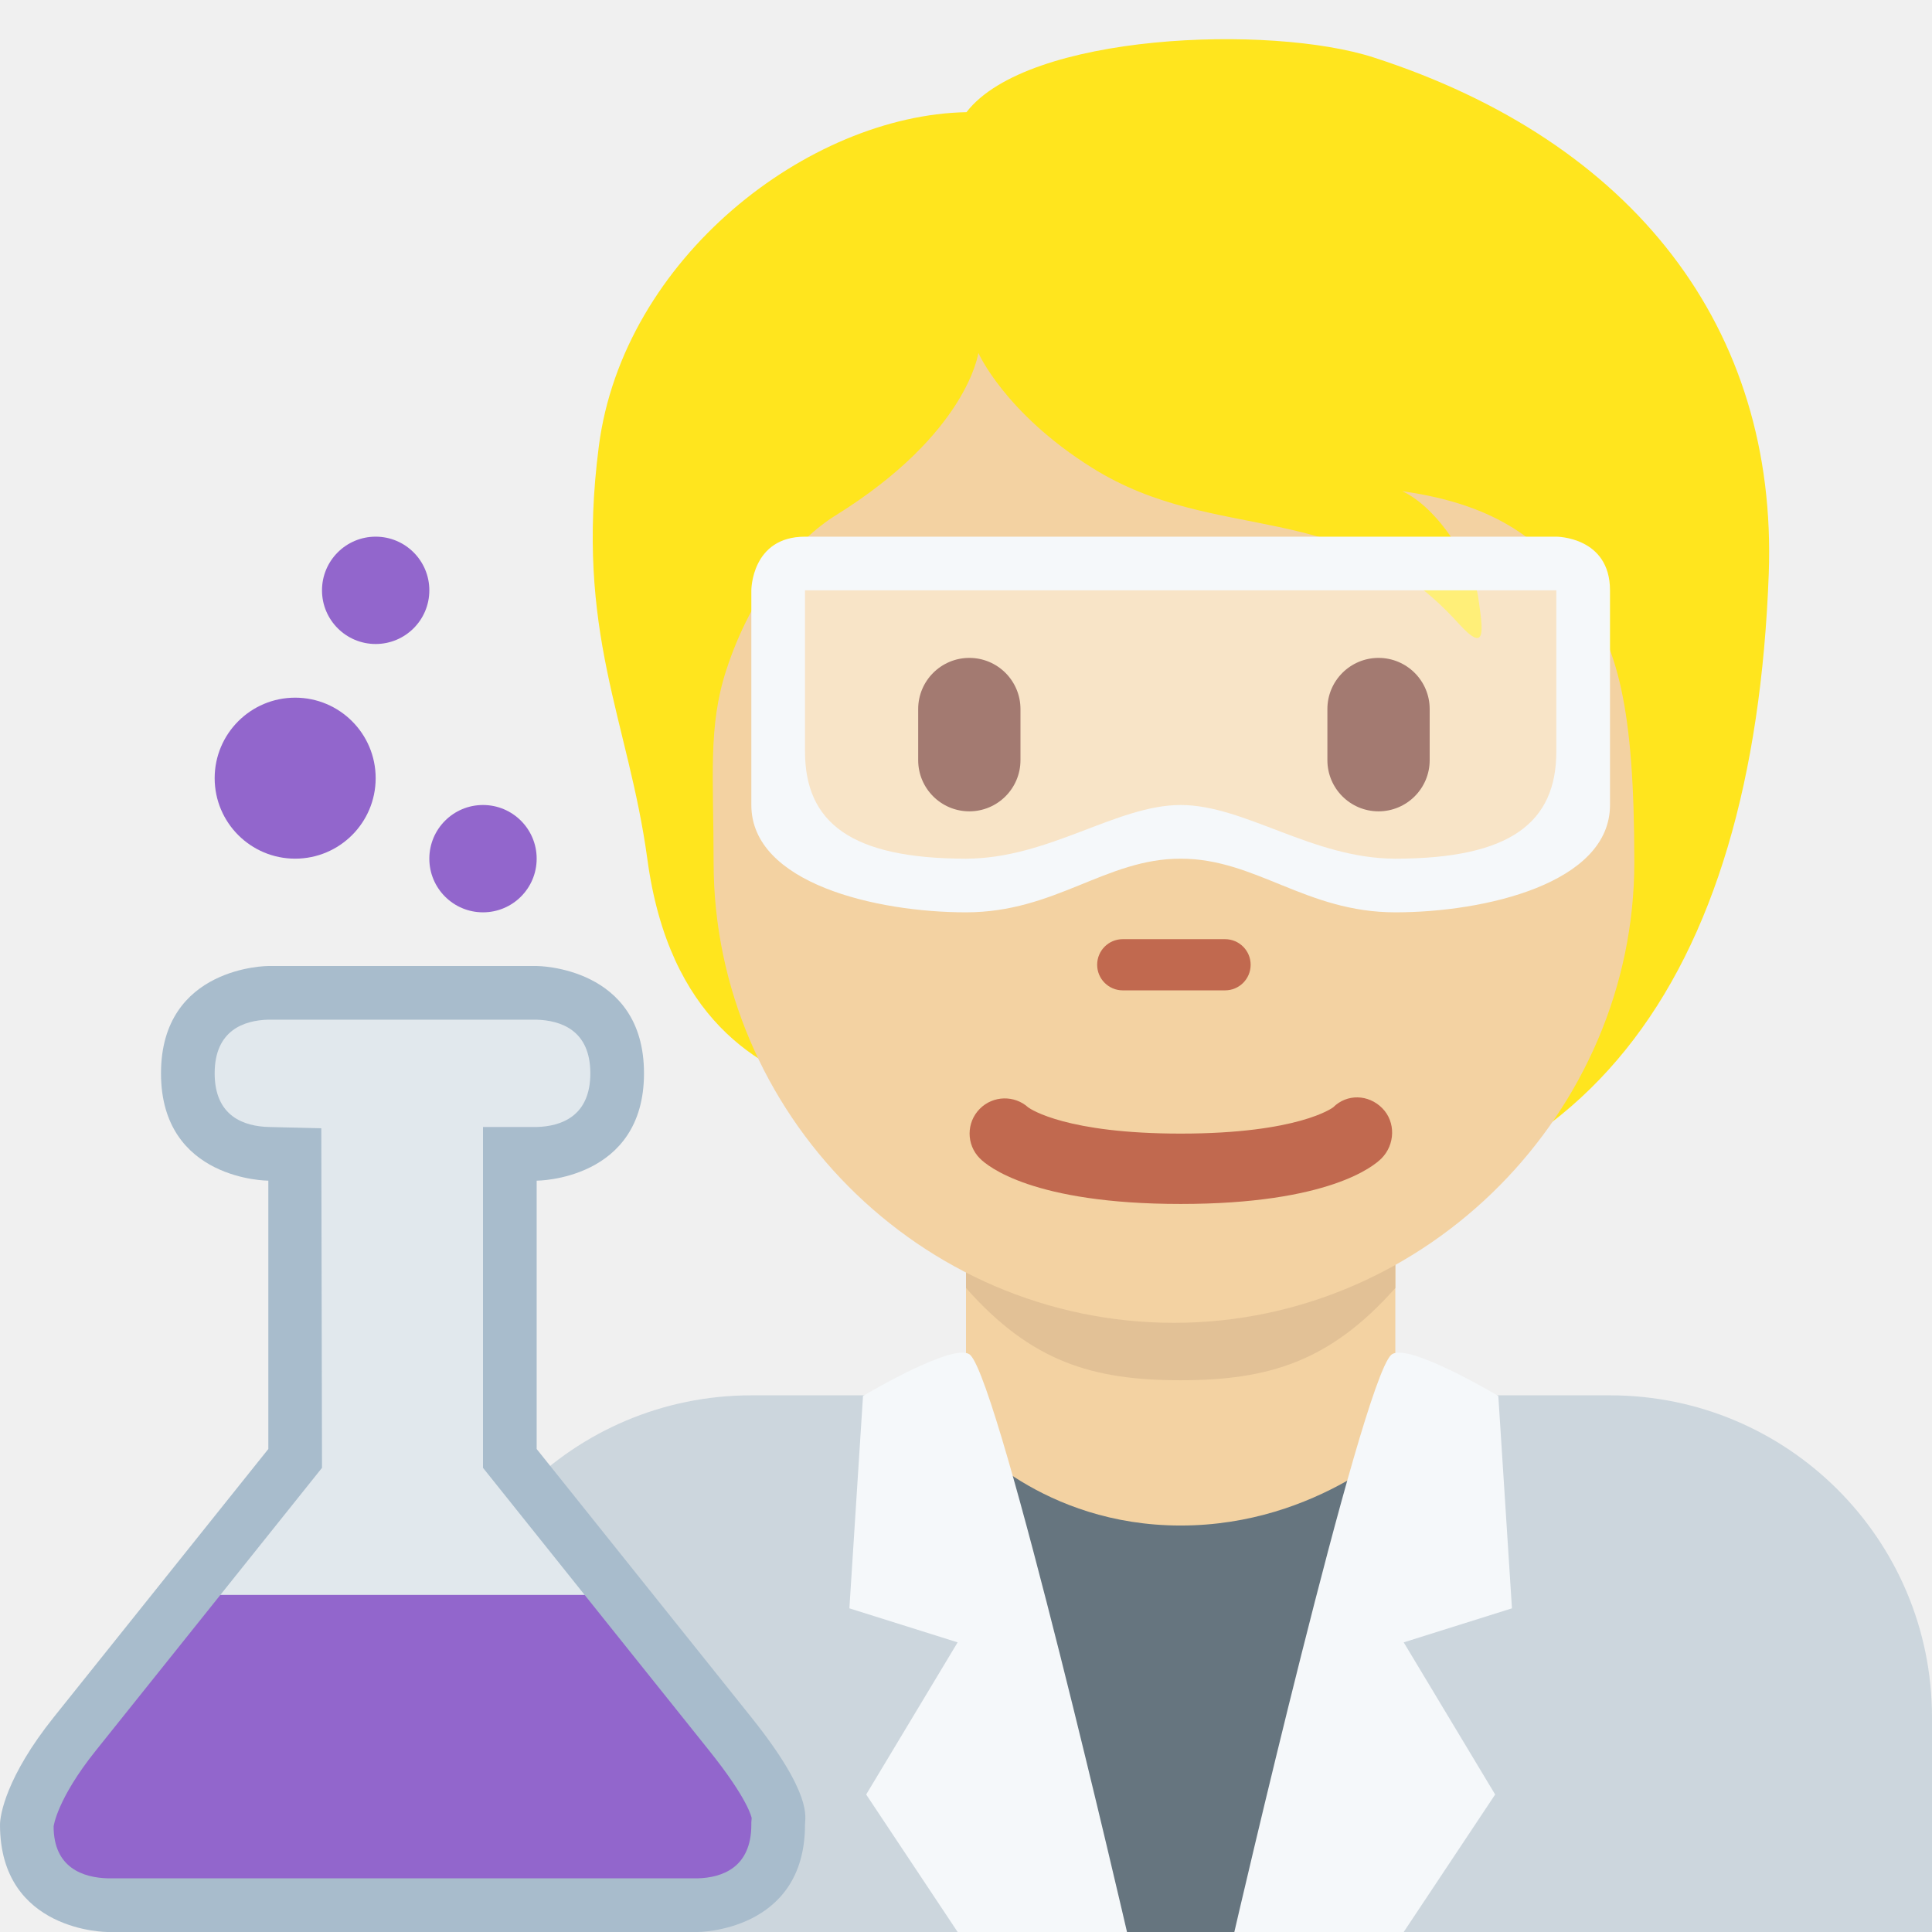
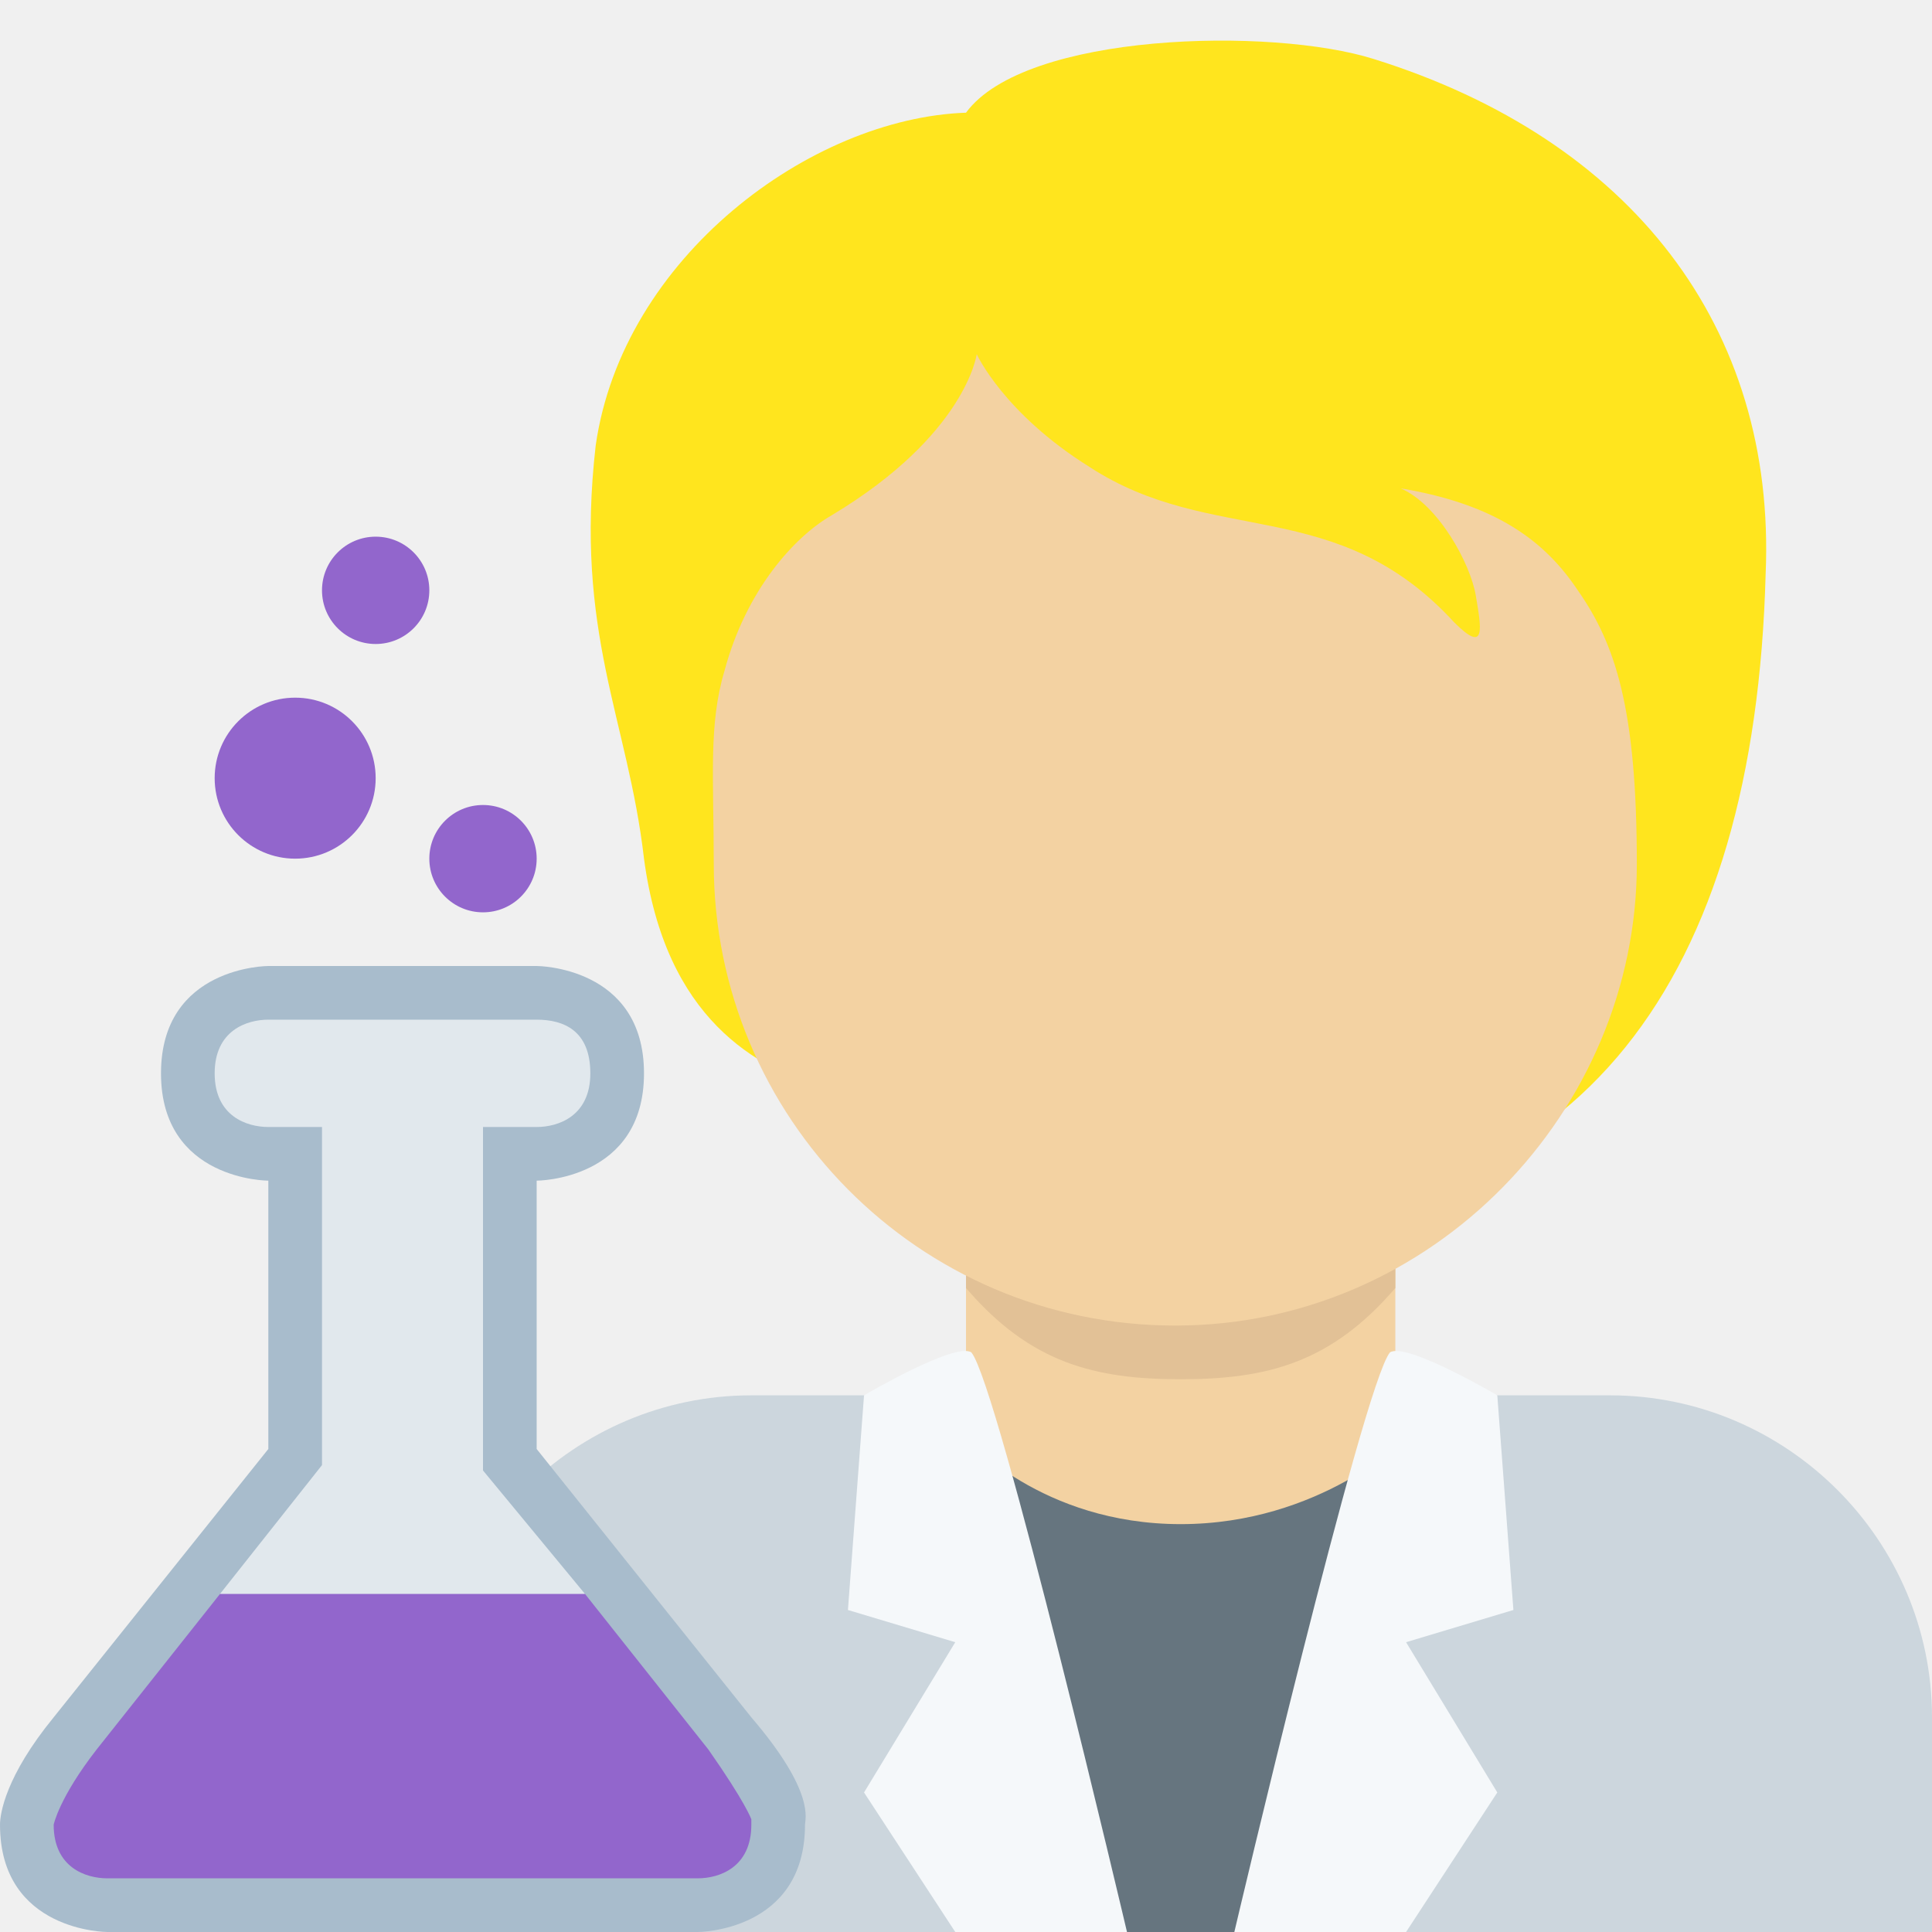
- <svg xmlns="http://www.w3.org/2000/svg" viewBox="0 0 36 36">
-   <path fill="#CCD6DD" d="M36 36v-4c0-3.314-2.686-6-6-6H14c-3.313 0-6 2.686-6 6v4h28z" />
-   <path fill="#F3D2A2" d="M18 27l4 4 4-4v-5h-8z" />
-   <path fill="#E2C196" d="M18 24c1.216 1.374 2.355 1.719 3.996 1.719 1.639 0 2.787-.346 4.004-1.719v-4h-8v4z" />
-   <path fill="#FFE51E" d="M25.597 1.071C23.672.448 19.142.618 18.009 2.09c-2.944.057-6.398 2.718-6.851 6.228-.448 3.475.551 5.088.906 7.701.403 2.96 2.067 3.907 3.397 4.303 1.914 2.529 3.949 2.421 7.366 2.421 6.672 0 9.85-4.464 10.131-12.047.17-4.586-2.521-8.059-7.361-9.625z" />
-   <path fill="#F3D2A2" d="M29.413 11.021c-.646-.894-1.472-1.614-3.284-1.868.68.311 1.331 1.387 1.416 1.982.085.595.17 1.076-.368.481-2.155-2.382-4.502-1.444-6.827-2.899-1.625-1.017-2.12-2.141-2.12-2.141s-.198 1.5-2.661 3.029c-.714.443-1.566 1.43-2.038 2.888-.34 1.048-.234 1.982-.234 3.578 0 4.66 3.841 8.578 8.578 8.578s8.578-3.953 8.578-8.578c0-2.899-.304-4.031-1.04-5.05z" />
-   <path fill="#C1694F" d="M22.827 18.454h-1.906c-.263 0-.477-.213-.477-.477s.213-.477.477-.477h1.906c.263 0 .477.213.477.477s-.213.477-.477.477z" />
-   <path fill="#662113" d="M18.062 15.118c-.526 0-.953-.427-.953-.953v-.953c0-.526.427-.953.953-.953s.953.427.953.953v.953c0 .526-.427.953-.953.953zm7.625 0c-.526 0-.953-.427-.953-.953v-.953c0-.526.427-.953.953-.953s.953.427.953.953v.953c0 .526-.427.953-.953.953z" />
-   <path fill="#C1694F" d="M22 22.434c-2.754 0-3.6-.705-3.741-.848-.256-.256-.256-.671 0-.927.248-.248.646-.255.902-.023.052.037.721.487 2.839.487 2.2 0 2.836-.485 2.842-.49.256-.255.657-.243.913.015.256.256.242.683-.014.938-.141.143-.987.848-3.741.848" />
-   <path fill="#66757F" d="M19.059 36L18 26.781s1.41 1.645 4 1.645 4.219-1.645 4.219-1.645L24.996 36h-5.937z" />
-   <path fill="#F5F8FA" d="M18.081 25.25C18.647 25.816 21 36 21 36h-3.156l-1.704-2.562 1.704-2.835-2.017-.634.254-3.957s1.729-1.033 2-.762m7.838 0C25.353 25.816 23 36 23 36h3.156l1.704-2.562-1.704-2.835 2.017-.634-.254-3.957s-1.729-1.033-2-.762" />
-   <path opacity=".4" fill="#FFF" d="M14.753 10.75h14.5V16h-14.5z" />
-   <path fill="#F5F8FA" d="M29 10H15c-1 0-1 1-1 1v4c0 1.461 2.333 2 4 2s2.599-1 4-1 2.333 1 4 1 4-.539 4-2v-4c0-1-1-1-1-1zm0 4c0 1.325-.852 2-3 2-1.539 0-2.804-1-4-1s-2.461 1-4 1c-2.148 0-3-.675-3-2v-3h14v3z" />
-   <circle fill="#9266CC" cx="7" cy="11" r="1" />
-   <circle fill="#9266CC" cx="9" cy="16" r="1" />
-   <circle fill="#9266CC" cx="5.5" cy="14.5" r="1.5" />
-   <path fill="#A8BCCC" d="M10 18H5s-2 0-2 2 2 2 2 2v5l-4 5c-.883 1.104-1 1.821-1 2 0 2 2 2 2 2h11s2 0 2-2c0-.134.153-.559-1-2l-4-5v-5s2 0 2-2-2-2-2-2z" />
-   <path fill="#E1E8ED" d="M9 27.351V21h1c.449-.012 1-.194 1-1 0-.803-.547-.987-1.008-1H5c-.45.012-1 .194-1 1s.55.988 1.012 1l.975.024L6 27.351l-1.894 2.368 3.394 3.5 3.394-3.5L9 27.351z" />
-   <path fill="#9266CC" d="M.999 34.034c.001.772.551.954 1.013.966H13c.449-.012 1-.194 1-1v-.041l.006-.082c0-.003-.055-.337-.787-1.252l-2.325-2.906H4.106l-2.325 2.906c-.719.899-.782 1.404-.782 1.409z" />
+ <svg xmlns="http://www.w3.org/2000/svg" version="1.1" id="Layer_1" x="0px" y="0px" viewBox="0 0 36 36" style="enable-background:new 0 0 36 36;" xml:space="preserve">
+   <style type="text/css">
+ 	.st0{fill:#CCD6DD;}
+ 	.st1{fill:#F3D2A2;}
+ 	.st2{fill:#E2C196;}
+ 	.st3{fill:#FFE51E;}
+ 	.st4{fill:#66757F;}
+ 	.st5{fill:#F5F8FA;}
+ 	.st6{fill:#9266CC;}
+ 	.st7{fill:#A8BCCC;}
+ 	.st8{fill:#E1E8ED;}
+ </style>
+   <path class="st0" d="M36,36v-4c0-3.3-2.7-6-6-6H14c-3.3,0-6,2.7-6,6v4H36z" />
+   <path class="st1" d="M18,27l4,4l4-4v-5h-8V27z" />
+   <path class="st2" d="M18,24c1.2,1.4,2.4,1.7,4,1.7c1.6,0,2.8-0.3,4-1.7v-4h-8V24z" />
+   <path class="st3" d="M25.6,1.1c-1.9-0.6-6.5-0.5-7.6,1c-2.9,0.1-6.4,2.7-6.9,6.2c-0.4,3.5,0.6,5.1,0.9,7.7c0.4,3,2.1,3.9,3.4,4.3  c1.9,2.5,3.9,2.4,7.4,2.4c6.7,0,9.9-4.5,10.1-12C33.1,6.1,30.4,2.6,25.6,1.1z" />
+   <path class="st1" d="M29.4,11c-0.6-0.9-1.5-1.6-3.3-1.9c0.7,0.3,1.3,1.4,1.4,2c0.1,0.6,0.2,1.1-0.4,0.5c-2.2-2.4-4.5-1.4-6.8-2.9  c-1.6-1-2.1-2.1-2.1-2.1s-0.2,1.5-2.7,3c-0.7,0.4-1.6,1.4-2,2.9c-0.3,1-0.2,2-0.2,3.6c0,4.7,3.8,8.6,8.6,8.6s8.6-4,8.6-8.6  C30.5,13.2,30.1,12,29.4,11z" />
+   <path class="st4" d="M19.1,36L18,26.8c0,0,1.4,1.6,4,1.6s4.2-1.6,4.2-1.6L25,36H19.1z" />
+   <path class="st5" d="M18.1,25.2C18.6,25.8,21,36,21,36h-3.2l-1.7-2.6l1.7-2.8l-2-0.6l0.3-4C16.1,26,17.8,25,18.1,25.2 M25.9,25.2  C25.4,25.8,23,36,23,36h3.2l1.7-2.6l-1.7-2.8l2-0.6l-0.3-4C27.9,26,26.2,25,25.9,25.2" />
+   <circle class="st6" cx="7" cy="11" r="1" />
+   <circle class="st6" cx="9" cy="16" r="1" />
+   <circle class="st6" cx="5.5" cy="14.5" r="1.5" />
+   <path class="st7" d="M10,18H5c0,0-2,0-2,2s2,2,2,2v5l-4,5c-0.9,1.1-1,1.8-1,2c0,2,2,2,2,2h11c0,0,2,0,2-2c0-0.1,0.2-0.6-1-2l-4-5v-5  c0,0,2,0,2-2S10,18,10,18z" />
+   <path class="st8" d="M9,27.4V21h1c0.4,0,1-0.2,1-1c0-0.8-0.5-1-1-1H5c-0.4,0-1,0.2-1,1s0.6,1,1,1l1,0l0,6.3l-1.9,2.4l3.4,3.5  l3.4-3.5L9,27.4z" />
+   <path class="st6" d="M1,34c0,0.8,0.6,1,1,1h11c0.4,0,1-0.2,1-1v0l0-0.1c0,0-0.1-0.3-0.8-1.3l-2.3-2.9H4.1l-2.3,2.9  C1.1,33.5,1,34,1,34z" />
</svg>
